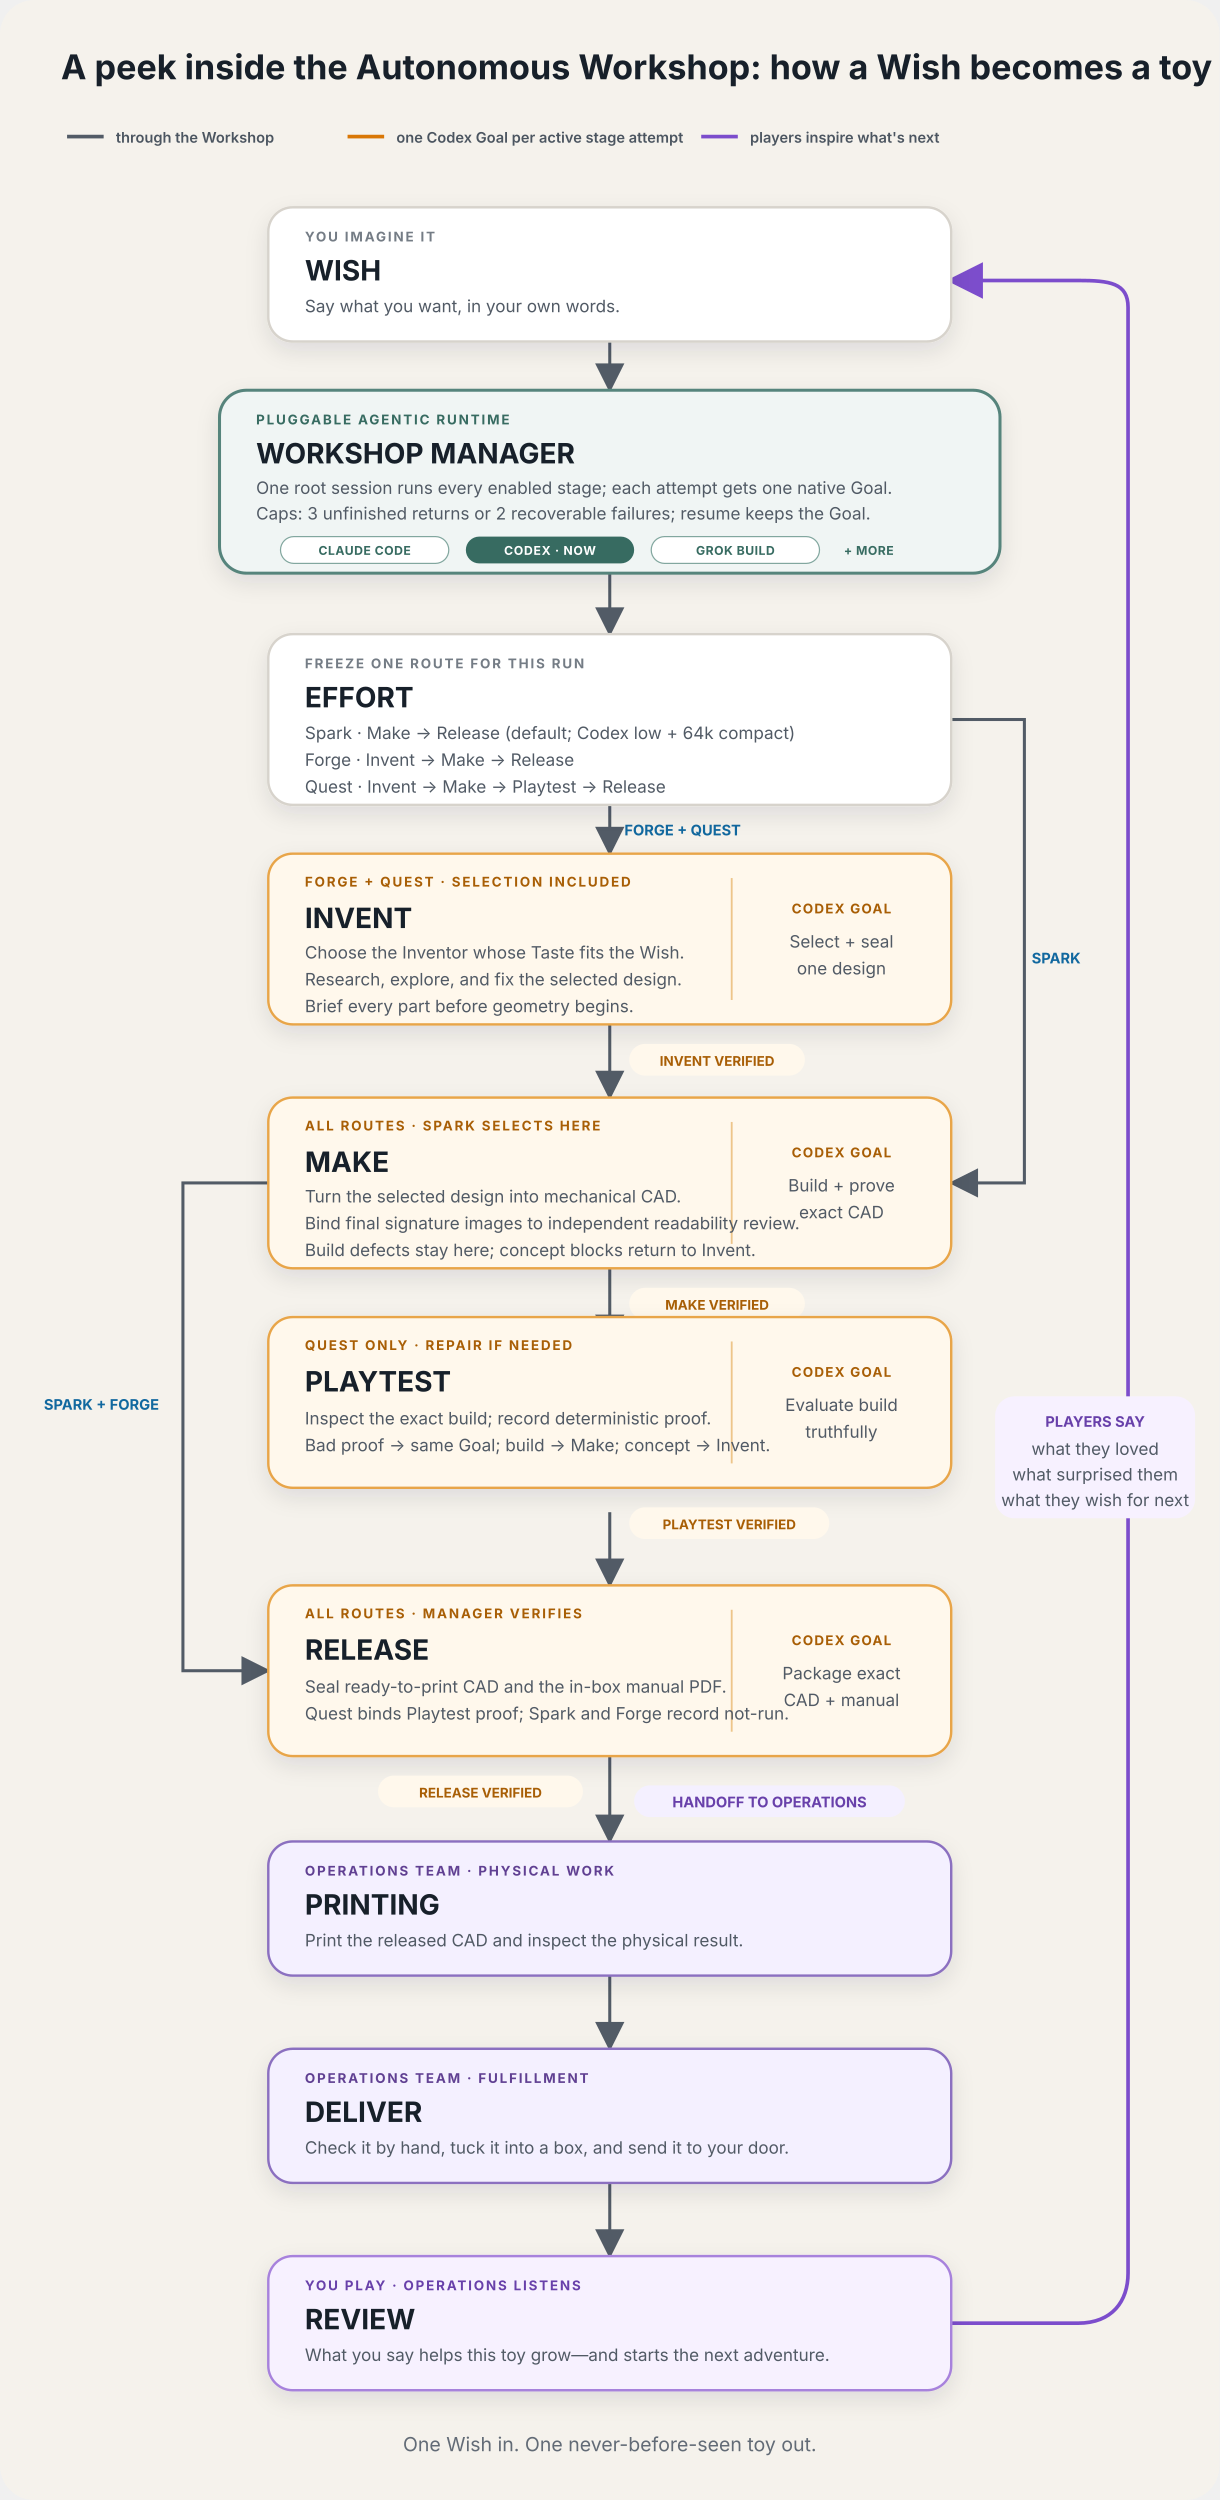
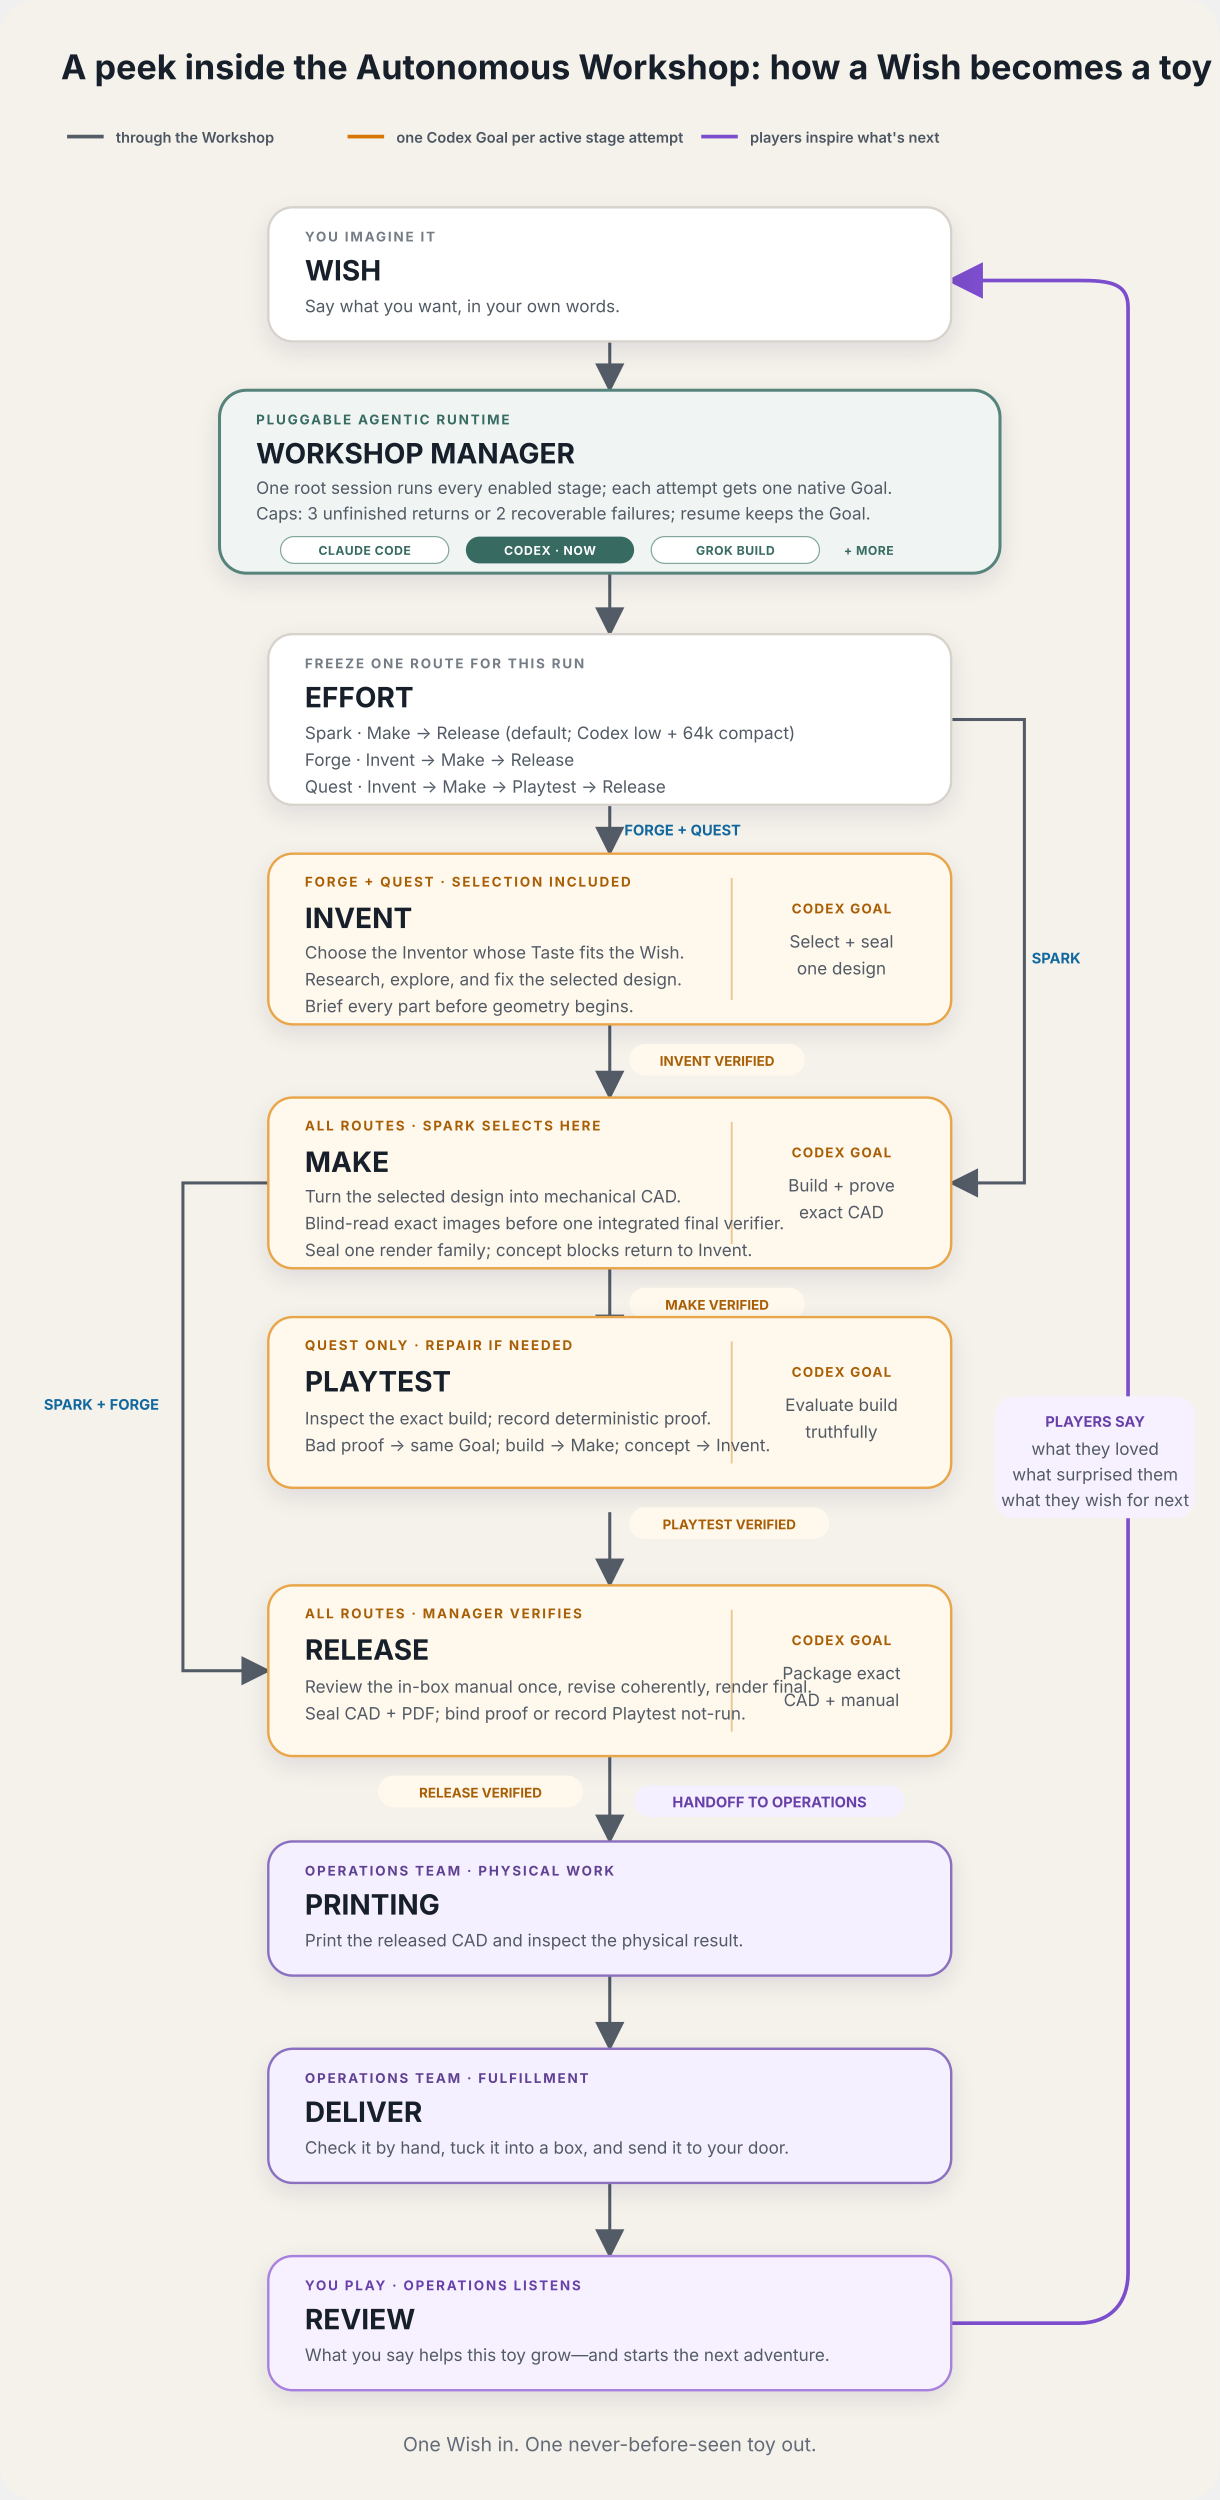
<svg xmlns="http://www.w3.org/2000/svg" viewBox="0 0 1000 2050" role="img" aria-labelledby="title description">
  <defs>
    <filter id="shadow" x="-20%" y="-20%" width="140%" height="160%">
      <feDropShadow dx="0" dy="7" stdDeviation="9" flood-color="#17202a" flood-opacity="0.10" />
    </filter>
    <marker id="arrow-main" viewBox="0 0 12 12" markerWidth="24" markerHeight="24" refX="11" refY="6" orient="auto" markerUnits="userSpaceOnUse" overflow="visible">
      <polygon points="0,0 12,6 0,12" fill="#525b66" />
    </marker>
    <marker id="arrow-ai" markerWidth="10" markerHeight="10" refX="8" refY="5" orient="auto" markerUnits="strokeWidth">
      <path d="M 0 0 L 10 5 L 0 10 z" fill="#1675b8" />
    </marker>
    <marker id="arrow-human" markerWidth="10" markerHeight="10" refX="8" refY="5" orient="auto" markerUnits="strokeWidth">
      <path d="M 0 0 L 10 5 L 0 10 z" fill="#7c4dcc" />
    </marker>
    <style>
      .title { font: 700 28px -apple-system, BlinkMacSystemFont, "Segoe UI", sans-serif; fill: #17202a; }
      .subtitle { font: 400 16px -apple-system, BlinkMacSystemFont, "Segoe UI", sans-serif; fill: #626b76; }
      .legend { font: 600 12px -apple-system, BlinkMacSystemFont, "Segoe UI", sans-serif; fill: #4b5560; }
      .node { fill: #ffffff; stroke: #d7d3cc; stroke-width: 2; }
      .node-manager { fill: #f0f5f4; stroke: #56847c; stroke-width: 2.5; }
      .node-internal { fill: #fff8ec; stroke: #e8a548; stroke-width: 2; }
      .node-ai { fill: #eef8ff; stroke: #67aee0; stroke-width: 2; }
      .node-human { fill: #f7f1ff; stroke: #a782dc; stroke-width: 2; }
      .node-ops { fill: #f4f0ff; stroke: #8b6fc0; stroke-width: 2; }
      .eyebrow { font: 700 11px -apple-system, BlinkMacSystemFont, "Segoe UI", sans-serif; letter-spacing: 1.5px; fill: #747c85; }
      .eyebrow-manager { fill: #376b61; }
      .eyebrow-internal { fill: #a85e05; }
      .eyebrow-ai { fill: #11689f; }
      .eyebrow-human { fill: #6840aa; }
      .eyebrow-ops { fill: #604092; }
      .heading { font: 700 23px -apple-system, BlinkMacSystemFont, "Segoe UI", sans-serif; fill: #17202a; }
      .body { font: 400 14px -apple-system, BlinkMacSystemFont, "Segoe UI", sans-serif; fill: #515a65; }
      .pill-now { fill: #376b61; }
      .pill-future { fill: #ffffff; stroke: #82a79f; stroke-width: 1; }
      .pill-now-text { font: 700 10px -apple-system, BlinkMacSystemFont, "Segoe UI", sans-serif; letter-spacing: 0.6px; fill: #ffffff; }
      .pill-future-text { font: 700 10px -apple-system, BlinkMacSystemFont, "Segoe UI", sans-serif; letter-spacing: 0.4px; fill: #376b61; }
      .goal-copy { font: 700 11px -apple-system, BlinkMacSystemFont, "Segoe UI", sans-serif; letter-spacing: 1px; fill: #a85e05; }
      .gate { font: 700 11px -apple-system, BlinkMacSystemFont, "Segoe UI", sans-serif; fill: #a85e05; }
      .gate-ai { font: 700 11px -apple-system, BlinkMacSystemFont, "Segoe UI", sans-serif; fill: #11689f; }
      .edge-label-ai { font: 700 12px -apple-system, BlinkMacSystemFont, "Segoe UI", sans-serif; fill: #11689f; }
      .edge-label-human { font: 700 12px -apple-system, BlinkMacSystemFont, "Segoe UI", sans-serif; fill: #6840aa; }
      .flow { fill: none; stroke: #525b66; stroke-width: 2.5; marker-end: url(#arrow-main); }
      .feedback-ai { fill: none; stroke: #1675b8; stroke-width: 3; marker-end: url(#arrow-ai); }
      .feedback-human { fill: none; stroke: #7c4dcc; stroke-width: 3; marker-end: url(#arrow-human); }
    </style>
  </defs>
  <rect width="1000" height="2050" rx="28" fill="#f5f2ec" />
  <text x="50" y="65" class="title">A peek inside the Autonomous Workshop: how a Wish becomes a toy</text>
  <g transform="translate(55 112)">
    <g>
      <line x1="0" y1="0" x2="30" y2="0" stroke="#525b66" stroke-width="3" />
      <text x="40" y="5" class="legend">through the Workshop</text>
    </g>
    <g transform="translate(230 0)">
      <line x1="0" y1="0" x2="30" y2="0" stroke="#d97706" stroke-width="3" />
      <text x="40" y="5" class="legend">one Codex Goal per active stage attempt</text>
    </g>
    <g transform="translate(520 0)">
      <line x1="0" y1="0" x2="30" y2="0" stroke="#7c4dcc" stroke-width="3" />
      <text x="40" y="5" class="legend">players inspire what's next</text>
    </g>
  </g>
  <path class="flow" d="M 500 280 V 320" />
  <path class="flow" d="M 500 470 V 520" />
  <path class="flow" d="M 500 660 V 700" />
  <path class="flow" d="M 500 840 V 900" />
  <path class="flow" d="M 500 1040 V 1100" />
  <path class="flow" d="M 500 1240 V 1300" />
  <path class="flow" d="M 500 1440 V 1510" />
  <path class="flow" d="M 500 1620 V 1680" />
  <path class="flow" d="M 500 1790 V 1850" />
  <path class="flow" d="M 780 590 H 840 V 970 H 780" />
  <path class="flow" d="M 220 970 H 150 V 1370 H 220" />
  <text x="846" y="790" class="edge-label-ai">SPARK</text>
  <text x="36" y="1156" class="edge-label-ai">SPARK + FORGE</text>
  <text x="512" y="685" class="edge-label-ai">FORGE + QUEST</text>
  <path class="feedback-human" d="M 780 1905 H 884 C 912 1905, 925 1887, 925 1864 V 252 C 925 232, 910 230, 884 230 H 782" />
  <g>
    <rect x="816" y="1145" width="164" height="100" rx="16" fill="#f7f1ff" />
    <text x="898" y="1170" text-anchor="middle" class="edge-label-human">PLAYERS SAY</text>
    <text x="898" y="1193" text-anchor="middle" class="body">what they loved</text>
    <text x="898" y="1214" text-anchor="middle" class="body">what surprised them</text>
    <text x="898" y="1235" text-anchor="middle" class="body">what they wish for next</text>
  </g>
  <g filter="url(#shadow)">
    <rect class="node" x="220" y="170" width="560" height="110" rx="20" />
  </g>
  <text x="250" y="198" class="eyebrow">YOU IMAGINE IT</text>
  <text x="250" y="230" class="heading">WISH</text>
  <text x="250" y="256" class="body">Say what you want, in your own words.</text>
  <g filter="url(#shadow)">
    <rect class="node-manager" x="180" y="320" width="640" height="150" rx="22" />
  </g>
  <text x="210" y="348" class="eyebrow eyebrow-manager">PLUGGABLE AGENTIC RUNTIME</text>
  <text x="210" y="380" class="heading">WORKSHOP MANAGER</text>
  <text x="210" y="405" class="body">One root session runs every enabled stage; each attempt gets one native Goal.</text>
  <text x="210" y="426" class="body">Caps: 3 unfinished returns or 2 recoverable failures; resume keeps the Goal.</text>
  <rect x="230" y="440" width="138" height="22" rx="11" class="pill-future" />
  <text x="299" y="455" text-anchor="middle" class="pill-future-text">CLAUDE CODE</text>
  <rect x="382" y="440" width="138" height="22" rx="11" class="pill-now" />
  <text x="451" y="455" text-anchor="middle" class="pill-now-text">CODEX · NOW</text>
  <rect x="534" y="440" width="138" height="22" rx="11" class="pill-future" />
  <text x="603" y="455" text-anchor="middle" class="pill-future-text">GROK BUILD</text>
  <text x="692" y="455" class="pill-future-text">+ MORE</text>
  <g filter="url(#shadow)">
    <rect class="node" x="220" y="520" width="560" height="140" rx="20" />
  </g>
  <text x="250" y="548" class="eyebrow">FREEZE ONE ROUTE FOR THIS RUN</text>
  <text x="250" y="580" class="heading">EFFORT</text>
  <text x="250" y="606" class="body">Spark · Make → Release (default; Codex low + 64k compact)</text>
  <text x="250" y="628" class="body">Forge · Invent → Make → Release</text>
  <text x="250" y="650" class="body">Quest · Invent → Make → Playtest → Release</text>
  <g filter="url(#shadow)">
    <rect class="node-internal" x="220" y="700" width="560" height="140" rx="20" />
  </g>
  <line x1="600" y1="720" x2="600" y2="820" stroke="#edc58a" stroke-width="1.5" />
  <text x="250" y="727" class="eyebrow eyebrow-internal">FORGE + QUEST · SELECTION INCLUDED</text>
  <text x="250" y="761" class="heading">INVENT</text>
  <text x="250" y="786" class="body">Choose the Inventor whose Taste fits the Wish.</text>
  <text x="250" y="808" class="body">Research, explore, and fix the selected design.</text>
  <text x="250" y="830" class="body">Brief every part before geometry begins.</text>
  <text x="690" y="749" text-anchor="middle" class="goal-copy">CODEX GOAL</text>
  <text x="690" y="777" text-anchor="middle" class="body">Select + seal</text>
  <text x="690" y="799" text-anchor="middle" class="body">one design</text>
  <rect x="516" y="856" width="144" height="26" rx="13" fill="#fff8ec" />
  <text x="588" y="874" text-anchor="middle" class="gate">INVENT VERIFIED</text>
  <g filter="url(#shadow)">
    <rect class="node-internal" x="220" y="900" width="560" height="140" rx="20" />
  </g>
  <line x1="600" y1="920" x2="600" y2="1020" stroke="#edc58a" stroke-width="1.5" />
  <text x="250" y="927" class="eyebrow eyebrow-internal">ALL ROUTES · SPARK SELECTS HERE</text>
  <text x="250" y="961" class="heading">MAKE</text>
  <text x="250" y="986" class="body">Turn the selected design into mechanical CAD.</text>
-   <text x="250" y="1008" class="body">Bind final signature images to independent readability review.</text>
-   <text x="250" y="1030" class="body">Build defects stay here; concept blocks return to Invent.</text>
+   <text x="250" y="1008" class="body">Blind-read exact images before one integrated final verifier.</text>
+   <text x="250" y="1030" class="body">Seal one render family; concept blocks return to Invent.</text>
  <text x="690" y="949" text-anchor="middle" class="goal-copy">CODEX GOAL</text>
  <text x="690" y="977" text-anchor="middle" class="body">Build + prove</text>
  <text x="690" y="999" text-anchor="middle" class="body">exact CAD</text>
  <rect x="516" y="1056" width="144" height="26" rx="13" fill="#fff8ec" />
  <text x="588" y="1074" text-anchor="middle" class="gate">MAKE VERIFIED</text>
  <g filter="url(#shadow)">
    <rect class="node-internal" x="220" y="1080" width="560" height="140" rx="20" />
  </g>
  <line x1="600" y1="1100" x2="600" y2="1200" stroke="#edc58a" stroke-width="1.5" />
  <text x="250" y="1107" class="eyebrow eyebrow-internal">QUEST ONLY · REPAIR IF NEEDED</text>
  <text x="250" y="1141" class="heading">PLAYTEST</text>
  <text x="250" y="1168" class="body">Inspect the exact build; record deterministic proof.</text>
  <text x="250" y="1190" class="body">Bad proof → same Goal; build → Make; concept → Invent.</text>
  <text x="690" y="1129" text-anchor="middle" class="goal-copy">CODEX GOAL</text>
  <text x="690" y="1157" text-anchor="middle" class="body">Evaluate build</text>
  <text x="690" y="1179" text-anchor="middle" class="body">truthfully</text>
  <rect x="516" y="1236" width="164" height="26" rx="13" fill="#fff8ec" />
  <text x="598" y="1254" text-anchor="middle" class="gate">PLAYTEST VERIFIED</text>
  <g filter="url(#shadow)">
    <rect class="node-internal" x="220" y="1300" width="560" height="140" rx="20" />
  </g>
  <line x1="600" y1="1320" x2="600" y2="1420" stroke="#edc58a" stroke-width="1.5" />
  <text x="250" y="1327" class="eyebrow eyebrow-internal">ALL ROUTES · MANAGER VERIFIES</text>
  <text x="250" y="1361" class="heading">RELEASE</text>
-   <text x="250" y="1388" class="body">Seal ready-to-print CAD and the in-box manual PDF.</text>
-   <text x="250" y="1410" class="body">Quest binds Playtest proof; Spark and Forge record not-run.</text>
+   <text x="250" y="1388" class="body">Review the in-box manual once, revise coherently, render final.</text>
+   <text x="250" y="1410" class="body">Seal CAD + PDF; bind proof or record Playtest not-run.</text>
  <text x="690" y="1349" text-anchor="middle" class="goal-copy">CODEX GOAL</text>
  <text x="690" y="1377" text-anchor="middle" class="body">Package exact</text>
  <text x="690" y="1399" text-anchor="middle" class="body">CAD + manual</text>
  <rect x="310" y="1456" width="168" height="26" rx="13" fill="#fff8ec" />
  <text x="394" y="1474" text-anchor="middle" class="gate">RELEASE VERIFIED</text>
  <rect x="520" y="1464" width="222" height="26" rx="13" fill="#f4f0ff" />
  <text x="631" y="1482" text-anchor="middle" class="edge-label-human">HANDOFF TO OPERATIONS</text>
  <g filter="url(#shadow)">
    <rect class="node-ops" x="220" y="1510" width="560" height="110" rx="20" />
  </g>
  <text x="250" y="1538" class="eyebrow eyebrow-ops">OPERATIONS TEAM · PHYSICAL WORK</text>
  <text x="250" y="1570" class="heading">PRINTING</text>
  <text x="250" y="1596" class="body">Print the released CAD and inspect the physical result.</text>
  <g filter="url(#shadow)">
    <rect class="node-ops" x="220" y="1680" width="560" height="110" rx="20" />
  </g>
  <text x="250" y="1708" class="eyebrow eyebrow-ops">OPERATIONS TEAM · FULFILLMENT</text>
  <text x="250" y="1740" class="heading">DELIVER</text>
  <text x="250" y="1766" class="body">Check it by hand, tuck it into a box, and send it to your door.</text>
  <g filter="url(#shadow)">
    <rect class="node-human" x="220" y="1850" width="560" height="110" rx="20" />
  </g>
  <text x="250" y="1878" class="eyebrow eyebrow-human">YOU PLAY · OPERATIONS LISTENS</text>
  <text x="250" y="1910" class="heading">REVIEW</text>
  <text x="250" y="1936" class="body">What you say helps this toy grow—and starts the next adventure.</text>
  <text x="500" y="2010" text-anchor="middle" class="subtitle">One Wish in. One never-before-seen toy out.</text>
</svg>
